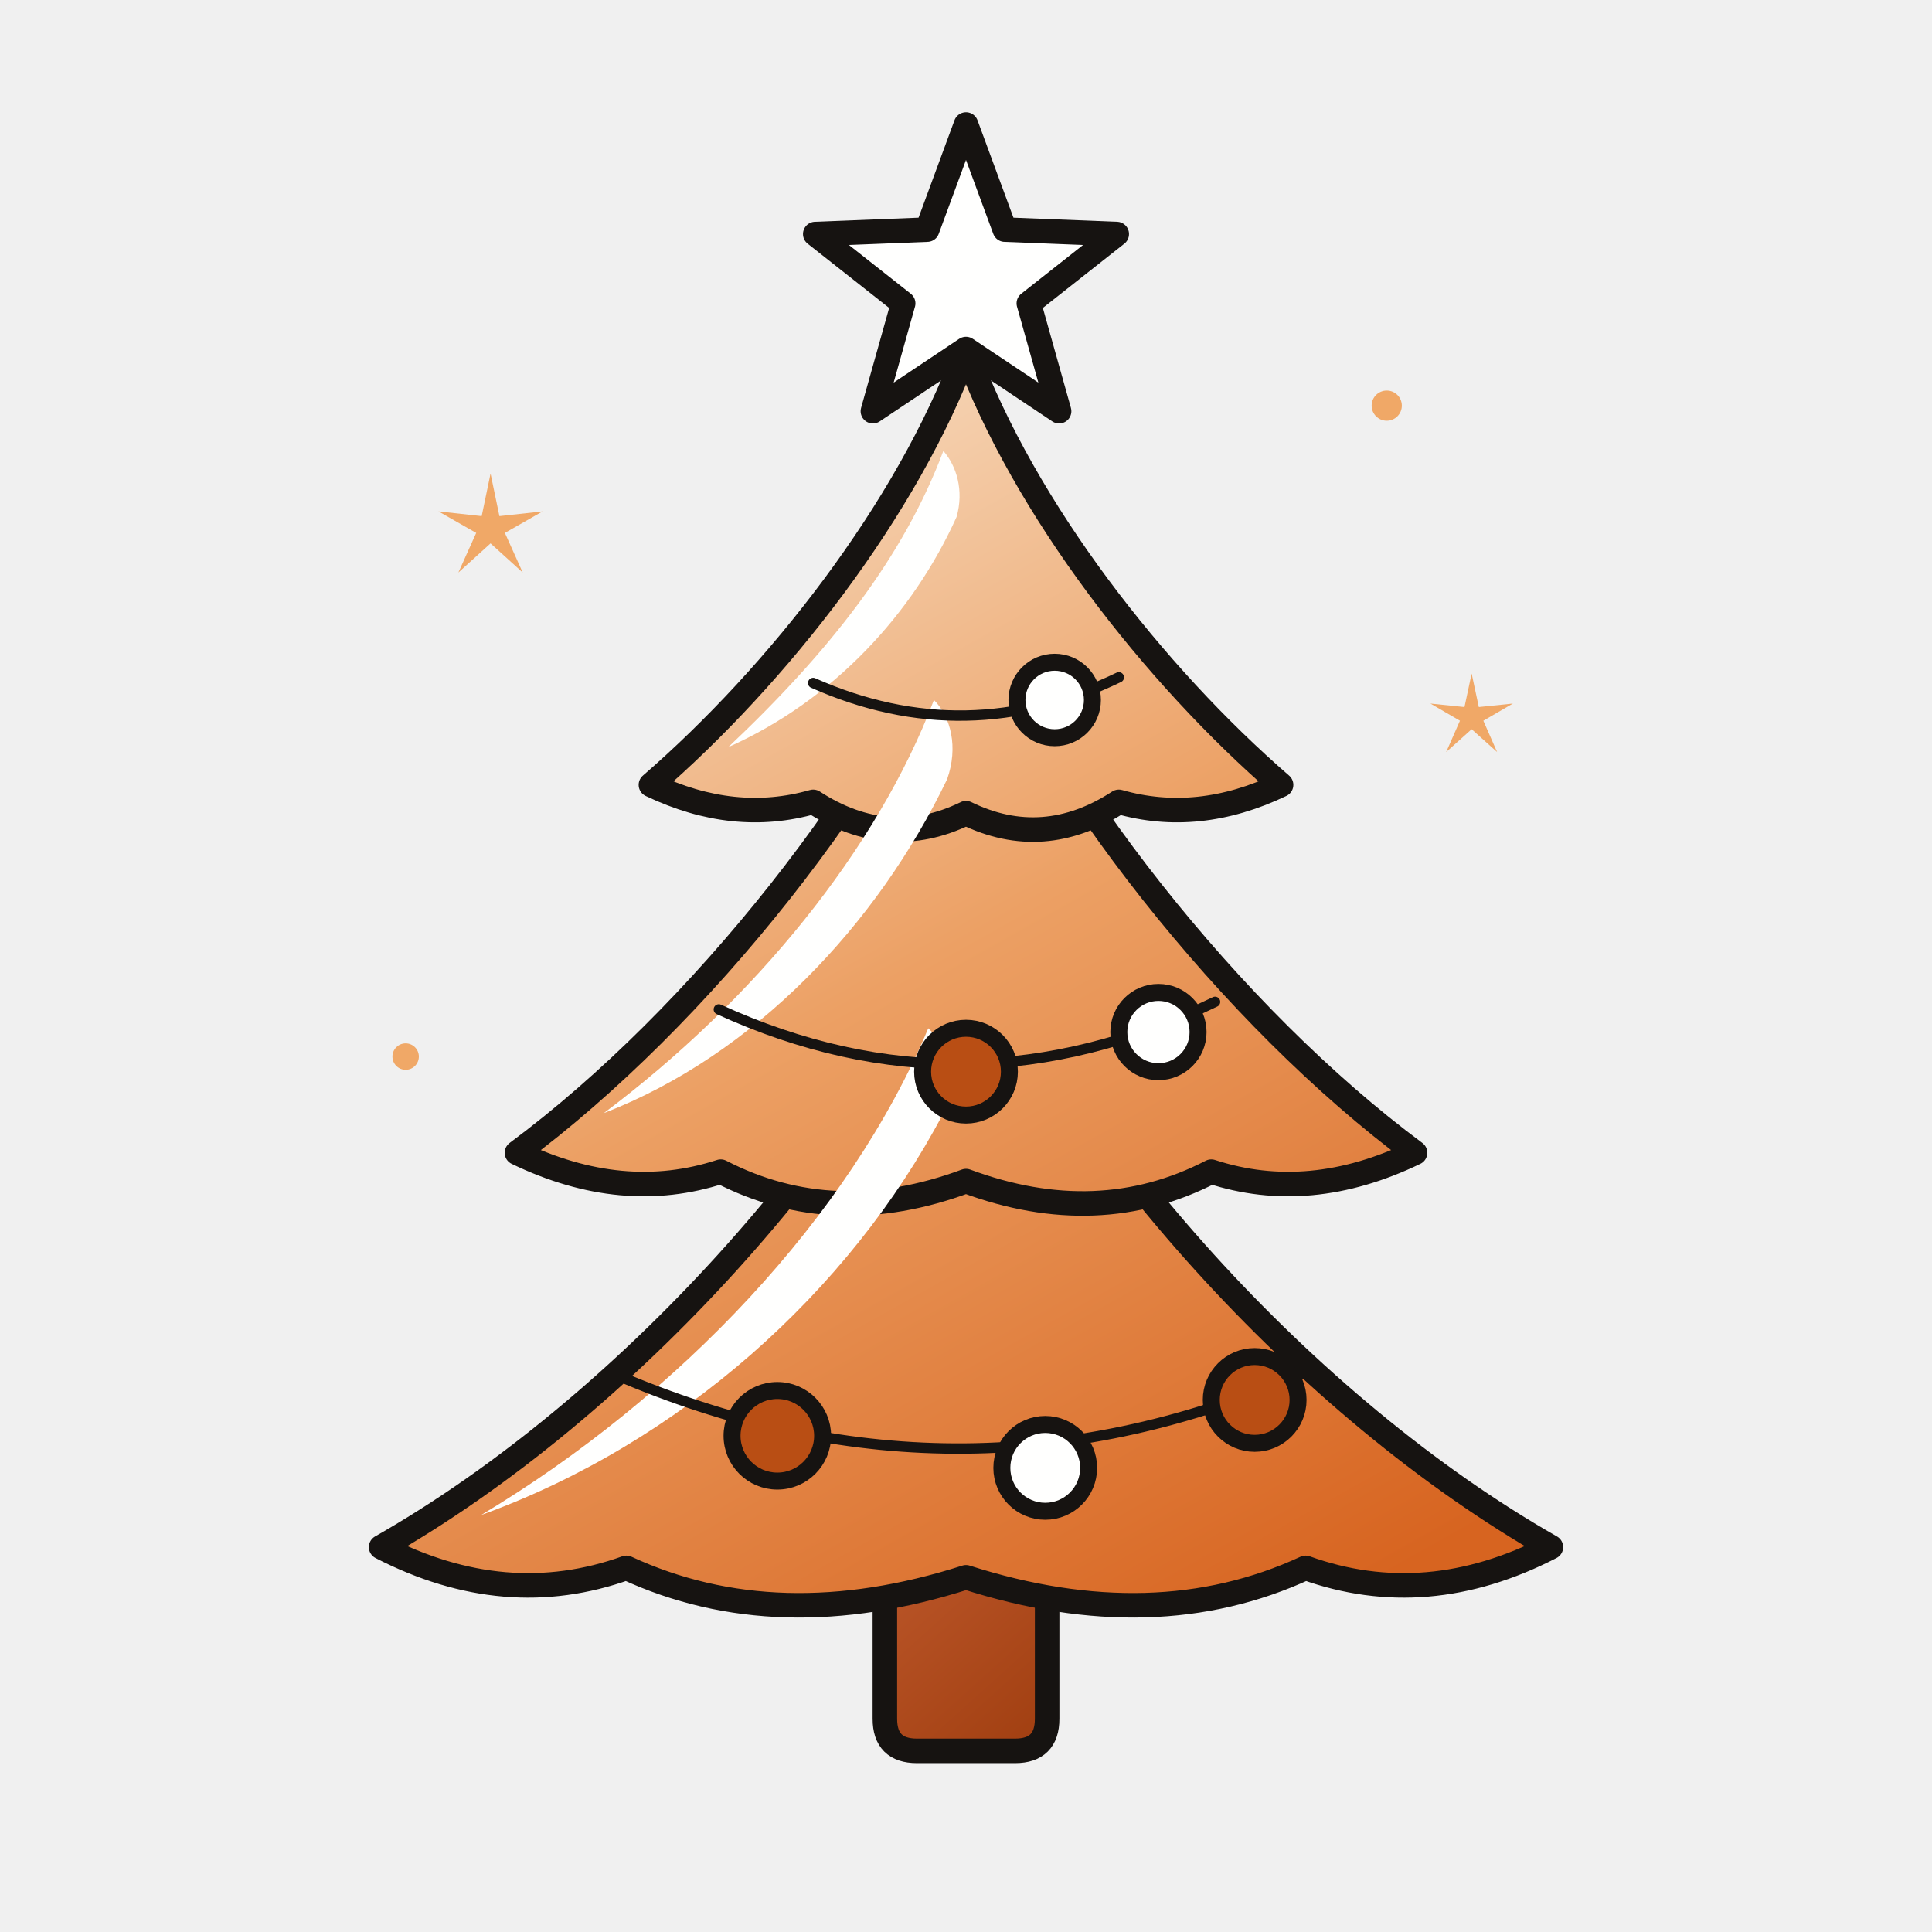
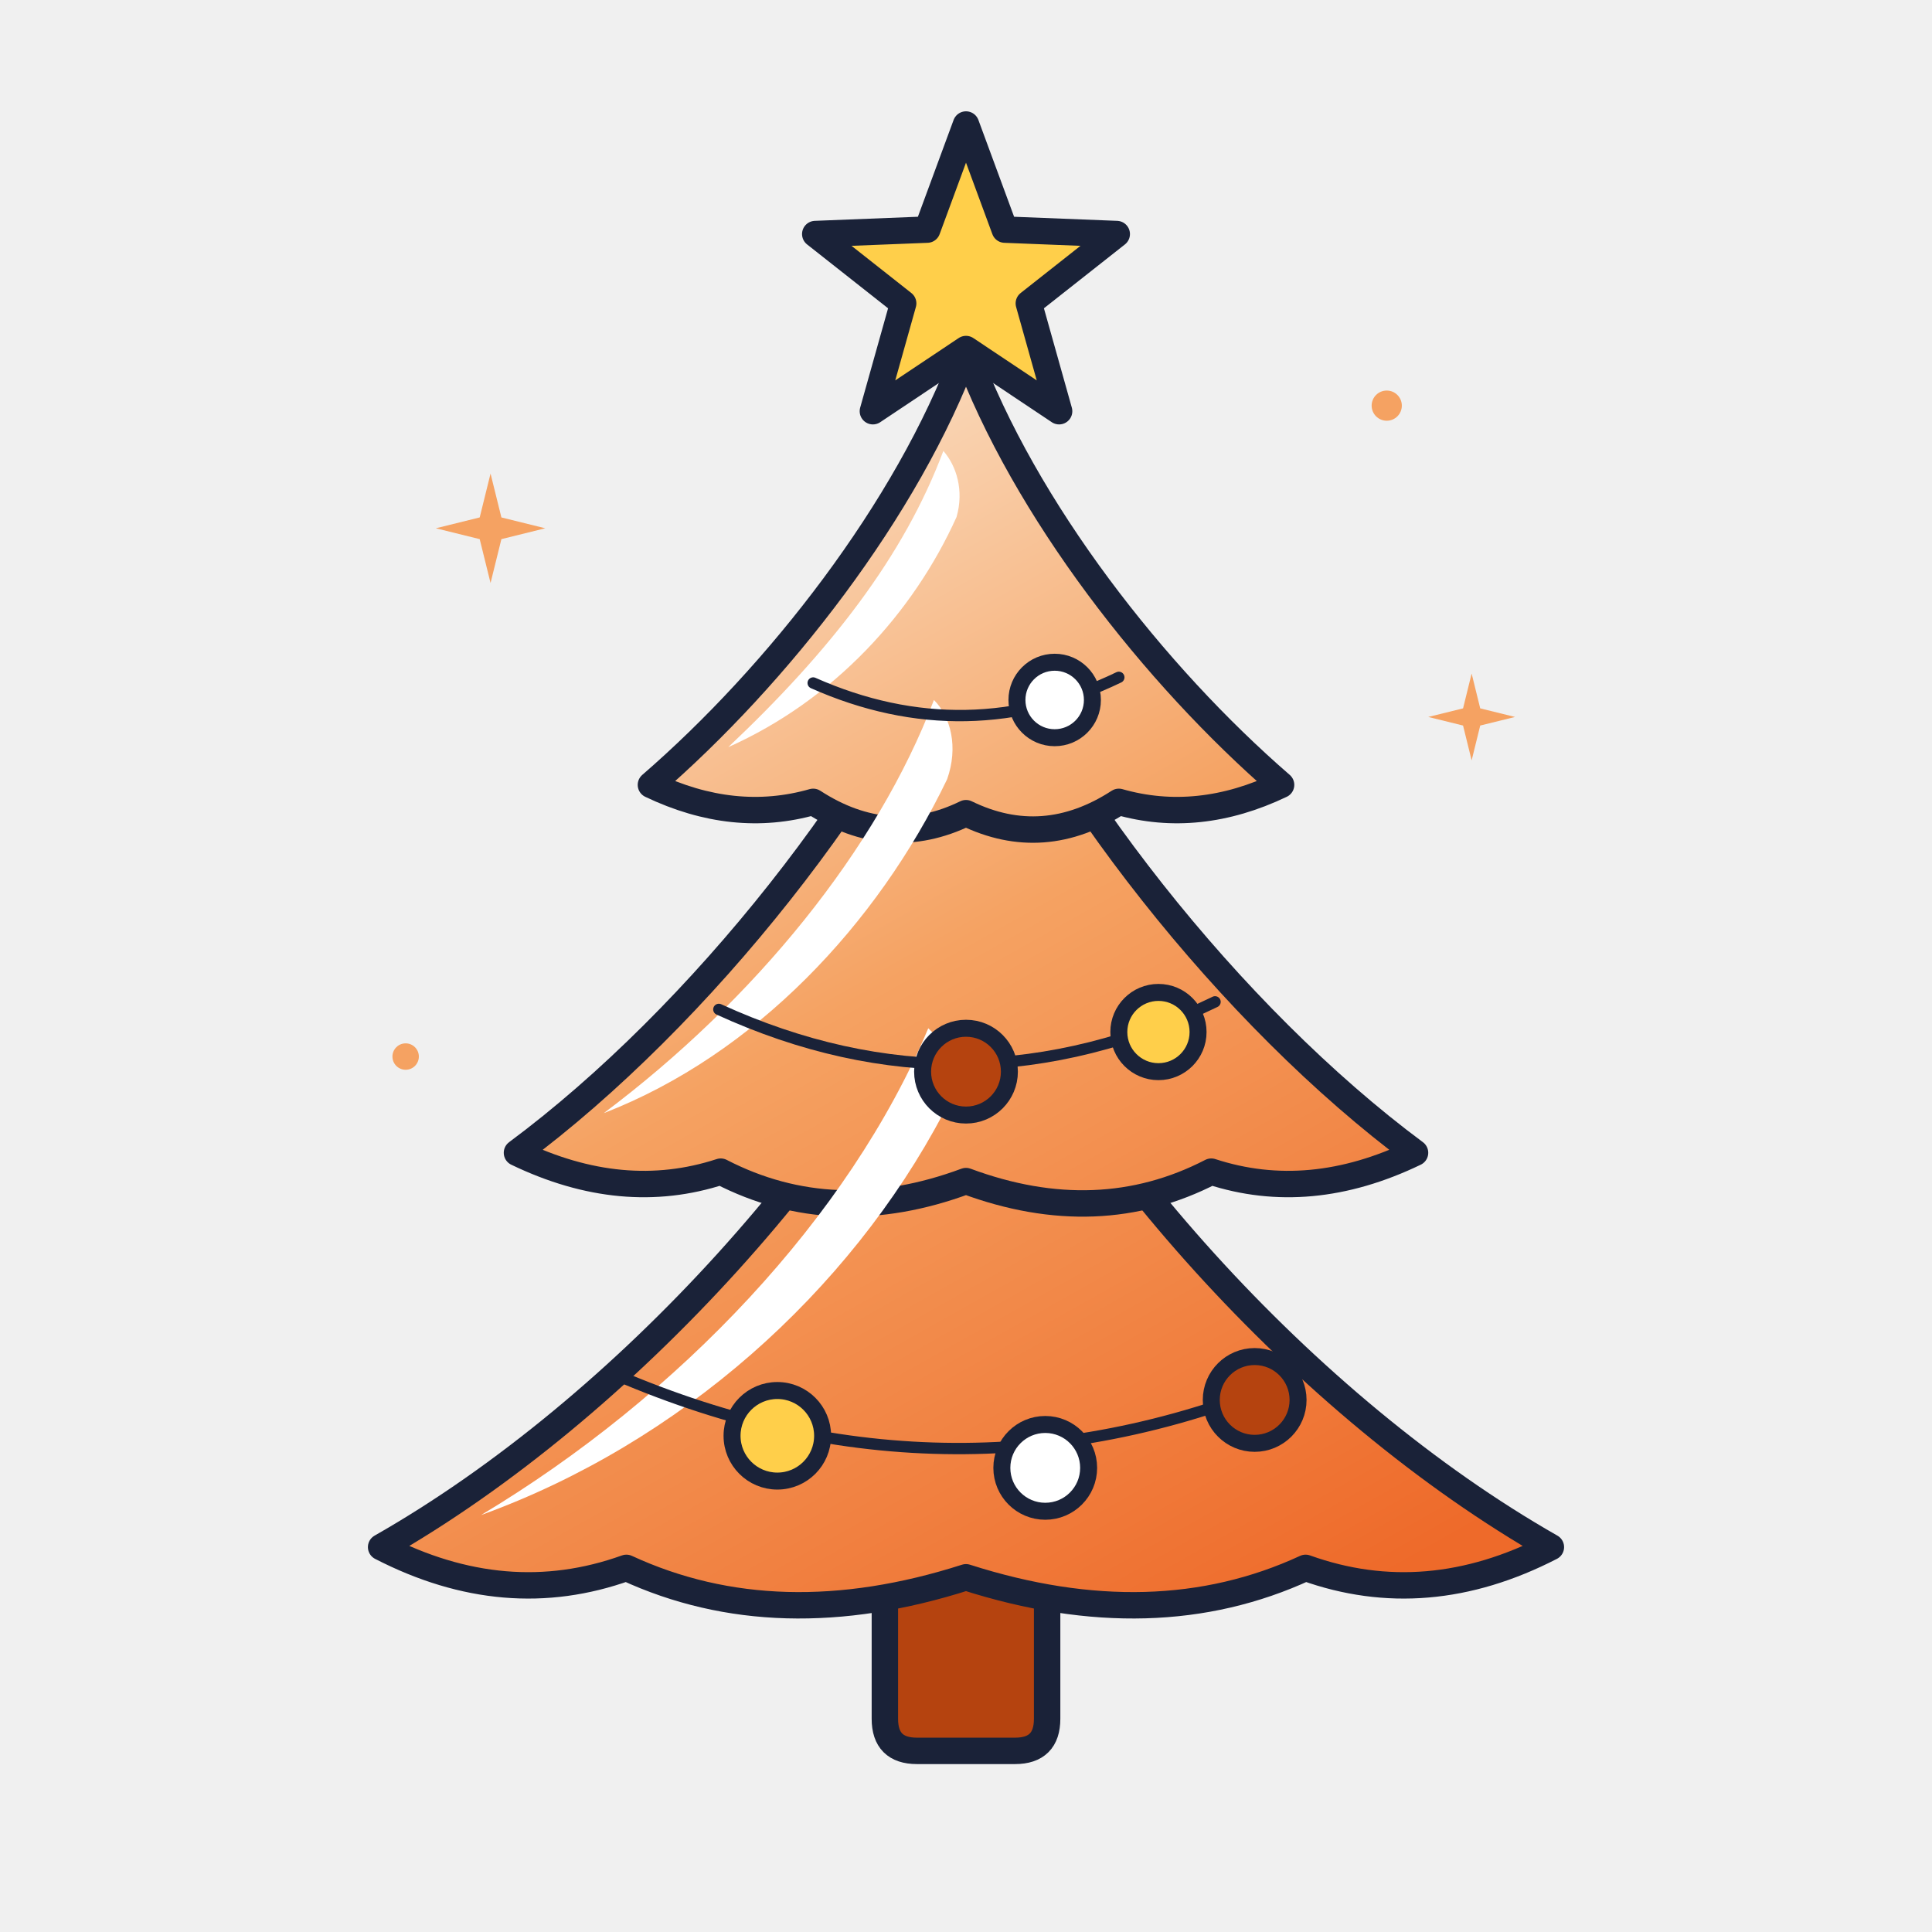
- <svg xmlns="http://www.w3.org/2000/svg" height="1024" preserveAspectRatio="none" style="display: block;" version="1.1" viewBox="0 0 2048 2048" width="1024">
+ <svg xmlns="http://www.w3.org/2000/svg" width="1024" height="1024" viewBox="0 0 2048 2048">
  <defs>
-     <linearGradient gradientUnits="userSpaceOnUse" id="Tree" x1="700" x2="1420" y1="420" y2="1700">
-       <stop offset="0" stop-color="rgb(247,222,196)" stop-opacity="1" />
-       <stop offset="0.45" stop-color="rgb(236,160,100)" stop-opacity="1" />
-       <stop offset="1" stop-color="rgb(215,100,32)" stop-opacity="1" />
-     </linearGradient>
-     <linearGradient gradientUnits="userSpaceOnUse" id="Trunk" x1="934" x2="1114" y1="1650" y2="1850">
-       <stop offset="0" stop-color="rgb(188,87,42)" stop-opacity="1" />
-       <stop offset="1" stop-color="rgb(160,62,16)" stop-opacity="1" />
+     <linearGradient gradientUnits="userSpaceOnUse" id="g" x1="700" y1="420" x2="1420" y2="1700">
+       <stop offset="0" stop-color="#FBE3CB" />
+       <stop offset="0.45" stop-color="#F5A262" />
+       <stop offset="1" stop-color="#EE6A2A" />
    </linearGradient>
  </defs>
-   <g stroke="rgb(22,19,17)" stroke-width="26" stroke-linejoin="round" stroke-linecap="round">
-     <path d="M 938 1600 L 938 1822 Q 938 1856 972 1856 L 1076 1856 Q 1110 1856 1110 1822 L 1110 1600 Z" fill="url(#Trunk)" />
-     <path d="M 1024 960 C 916 1210 664 1492 404 1640 Q 536 1708 664 1662 Q 824 1736 1024 1672 Q 1224 1736 1384 1662 Q 1512 1708 1644 1640 C 1384 1492 1132 1210 1024 960 Z" fill="url(#Tree)" />
-     <path d="M 1024 620 C 938 830 742 1078 548 1222 Q 660 1276 764 1242 Q 884 1304 1024 1252 Q 1164 1304 1284 1242 Q 1388 1276 1500 1222 C 1306 1078 1110 830 1024 620 Z" fill="url(#Tree)" />
-     <path d="M 1024 372 C 962 540 824 716 690 832 Q 778 874 862 850 Q 942 902 1024 862 Q 1106 902 1186 850 Q 1270 874 1358 832 C 1224 716 1086 540 1024 372 Z" fill="url(#Tree)" />
-     <path d="M 1024.0 132.0 L 1065.1 243.4 L 1183.8 248.1 L 1090.6 321.6 L 1122.7 435.9 L 1024.0 370.0 L 925.3 435.9 L 957.4 321.6 L 864.2 248.1 L 982.9 243.4 Z" fill="rgb(255,255,254)" />
+   <g stroke="#1A2238" stroke-width="28" stroke-linejoin="round" stroke-linecap="round">
+     <path d="M 938 1600 L 938 1822 Q 938 1856 972 1856 L 1076 1856 Q 1110 1856 1110 1822 L 1110 1600 Z" fill="#B5430F" />
+     <path d="M 1024 960 C 916 1210 664 1492 404 1640 Q 536 1708 664 1662 Q 824 1736 1024 1672 Q 1224 1736 1384 1662 Q 1512 1708 1644 1640 C 1384 1492 1132 1210 1024 960 Z" fill="url(#g)" />
+     <path d="M 1024 620 C 938 830 742 1078 548 1222 Q 660 1276 764 1242 Q 884 1304 1024 1252 Q 1164 1304 1284 1242 Q 1388 1276 1500 1222 C 1306 1078 1110 830 1024 620 Z" fill="url(#g)" />
+     <path d="M 1024 372 C 962 540 824 716 690 832 Q 778 874 862 850 Q 942 902 1024 862 Q 1106 902 1186 850 Q 1270 874 1358 832 C 1224 716 1086 540 1024 372 Z" fill="url(#g)" />
+     <path d="M 1024.0 132.0 L 1065.1 243.4 L 1183.8 248.1 L 1090.6 321.6 L 1122.7 435.9 L 1024.0 370.0 L 925.3 435.9 L 957.4 321.6 L 864.2 248.1 L 982.9 243.4 Z" fill="#FFCF4A" />
  </g>
-   <g fill="rgb(255,255,254)">
+   <g fill="#FFFFFF">
    <path d="M 1000 478 C 958 590 880 690 772 792 C 884 742 968 650 1014 548 C 1022 520 1014 494 1000 478 Z" />
    <path d="M 990 742 C 930 900 800 1060 640 1180 C 800 1118 930 980 1004 826 C 1016 792 1008 760 990 742 Z" />
    <path d="M 984 1090 C 900 1290 720 1480 510 1606 C 720 1530 900 1370 1000 1180 C 1014 1144 1004 1108 984 1090 Z" />
  </g>
-   <g fill="none" stroke="rgb(22,19,17)" stroke-width="11" stroke-linecap="round">
+   <g fill="none" stroke="#1A2238" stroke-width="12" stroke-linejoin="round" stroke-linecap="round">
    <path d="M 862 724 Q 1024 796 1186 718" />
    <path d="M 762 1070 Q 1024 1190 1288 1062" />
    <path d="M 664 1462 Q 1024 1612 1380 1456" />
  </g>
-   <g stroke="rgb(22,19,17)" stroke-width="18">
-     <circle cx="1118" cy="742" r="40" fill="rgb(255,255,254)" />
-     <circle cx="1024" cy="1136" r="46" fill="rgb(185,78,20)" />
-     <circle cx="1228" cy="1094" r="42" fill="rgb(255,255,254)" />
-     <circle cx="824" cy="1522" r="48" fill="rgb(185,78,20)" />
-     <circle cx="1108" cy="1556" r="46" fill="rgb(255,255,254)" />
-     <circle cx="1330" cy="1484" r="46" fill="rgb(185,78,20)" />
+   <g stroke="#1A2238" stroke-width="18" stroke-linejoin="round" stroke-linecap="round">
+     <circle cx="1118" cy="742" r="40" fill="#FFFFFF" />
+     <circle cx="1024" cy="1136" r="46" fill="#B5430F" />
+     <circle cx="1228" cy="1094" r="42" fill="#FFCF4A" />
+     <circle cx="824" cy="1522" r="48" fill="#FFCF4A" />
+     <circle cx="1108" cy="1556" r="46" fill="#FFFFFF" />
+     <circle cx="1330" cy="1484" r="46" fill="#B5430F" />
  </g>
-   <g fill="rgb(240,168,103)">
-     <path d="M 520.0 502.0 L 529.4 547.1 L 575.2 542.1 L 535.2 564.9 L 554.1 606.9 L 520.0 576.0 L 485.9 606.9 L 504.8 564.9 L 464.8 542.1 L 510.6 547.1 Z" />
-     <path d="M 1560.0 714.0 L 1567.6 749.5 L 1603.7 745.8 L 1572.4 764.0 L 1587.0 797.2 L 1560.0 773.0 L 1533.0 797.2 L 1547.6 764.0 L 1516.3 745.8 L 1552.4 749.5 Z" />
+   <g fill="#F5A262">
+     <path d="M 520.0 502.0 L 531.5 548.5 L 578.0 560.0 L 531.5 571.5 L 520.0 618.0 L 508.5 571.5 L 462.0 560.0 L 508.5 548.5 Z" />
+     <path d="M 1560.0 714.0 L 1569.1 750.9 L 1606.0 760.0 L 1569.1 769.1 L 1560.0 806.0 L 1550.9 769.1 L 1514.0 760.0 L 1550.9 750.9 Z" />
    <circle cx="1470" cy="430" r="16" />
    <circle cx="430" cy="1120" r="14" />
  </g>
</svg>
